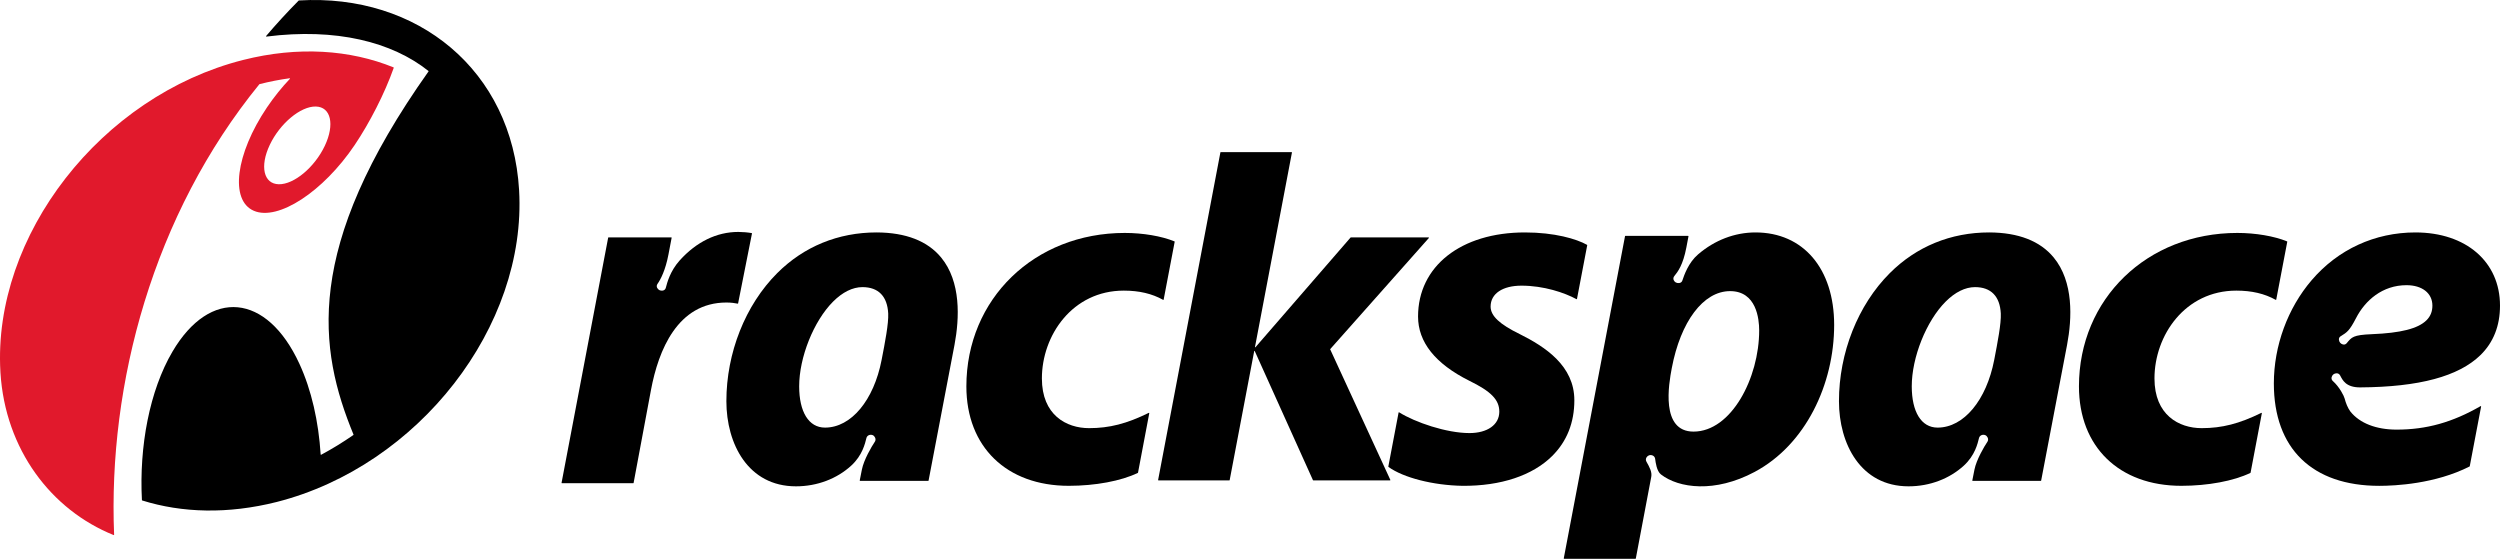
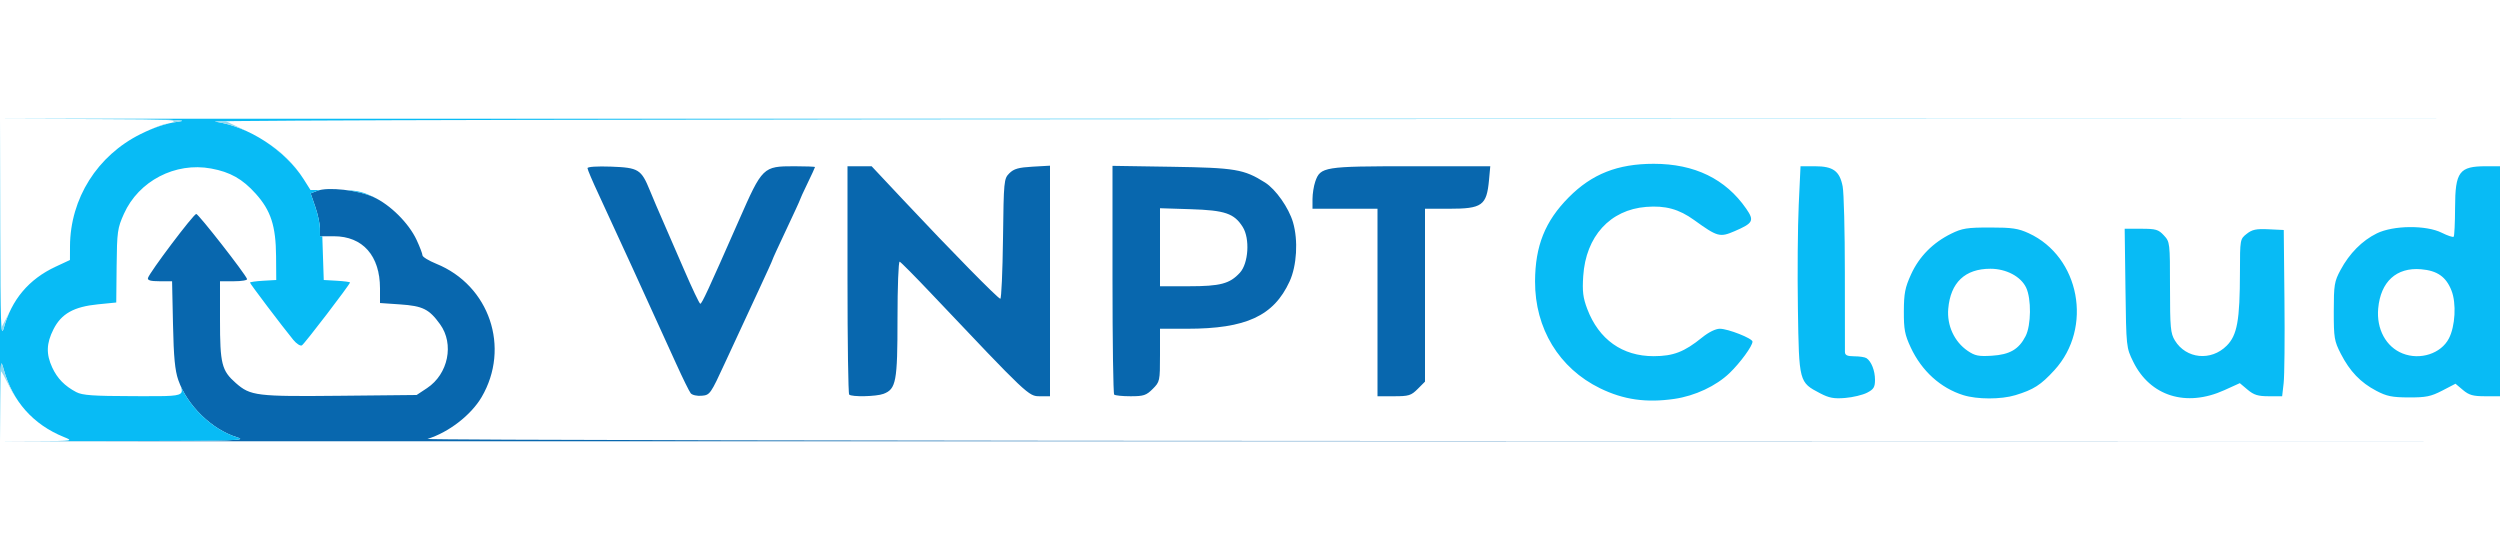
- <svg xmlns="http://www.w3.org/2000/svg" width="1000" height="223.507" viewBox="0 0 264.583 59.136" version="1.1" id="svg8">
-   <defs id="defs2">
-     <clipPath clipPathUnits="userSpaceOnUse" id="clipPath23">
-       <path d="M 0,0 H 595.276 V 841.89 H 0 Z" id="path21" />
-     </clipPath>
-   </defs>
-   <g id="layer1" transform="translate(44.92125,551.9967)">
-     <g id="g1630" transform="matrix(1.593113,0,0,-1.593113,-16.37106,-536.6627)">
-       <path d="M 0,0 C -0.676,-1.426 -0.407,-2.597 0.602,-2.615 1.61,-2.633 2.978,-1.492 3.654,-0.067 4.331,1.361 4.062,2.531 3.053,2.549 2.044,2.566 0.676,1.425 0,0 M 8.223,5.149 C 8.232,5.145 8.237,5.136 8.237,5.127 8.237,5.124 8.236,5.121 8.236,5.119 7.633,3.41 6.632,1.465 5.64,-0.01 3.552,-3.112 0.552,-5.068 -1.056,-4.379 c -1.608,0.689 -1.221,3.764 0.87,6.868 0.471,0.696 0.986,1.334 1.521,1.898 0.004,0.005 0.007,0.011 0.007,0.017 0,0.012 -0.011,0.024 -0.024,0.024 0,0 -0.003,0 -0.003,-0.002 -0.657,-0.09 -1.323,-0.22 -1.995,-0.39 -0.004,0 -0.009,-0.004 -0.012,-0.008 -7.058,-8.656 -10.061,-19.897 -9.648,-29.926 0,-0.013 -0.01,-0.023 -0.024,-0.023 -0.003,0 -0.006,0 -0.009,10e-4 -4.16,1.677 -7.2,5.696 -7.518,10.785 l -0.003,0.059 c -0.526,9.055 6.693,18.33 16.124,20.718 3.654,0.925 7.107,0.681 9.993,-0.493" style="fill:#e1192c;fill-opacity:1;fill-rule:nonzero;stroke:none" id="path1632" />
-     </g>
-     <g id="g1634" transform="matrix(1.593113,0,0,-1.593113,-7.521339,-505.9597)">
-       <path d="m 0,0 c -0.685,-0.476 -1.401,-0.916 -2.14,-1.312 -0.003,-0.002 -0.007,-0.003 -0.01,-0.003 -0.013,0 -0.024,0.01 -0.024,0.023 -0.138,2.174 -0.606,4.28 -1.416,6.032 -2.159,4.678 -5.933,5.038 -8.426,0.803 -1.525,-2.591 -2.22,-6.305 -2.032,-9.87 0,-0.01 0.007,-0.019 0.015,-0.021 2.646,-0.829 5.693,-0.92 8.945,-0.1 9.417,2.4 16.621,11.666 16.097,20.711 -0.461,7.946 -6.729,13.08 -14.63,12.604 -0.005,0 -0.01,-0.003 -0.014,-0.007 -0.769,-0.777 -1.488,-1.562 -2.163,-2.355 -0.003,-0.004 -0.005,-0.009 -0.005,-0.014 0,-0.013 0.01,-0.024 0.023,-0.024 0,0 0.002,0 0.004,0 4.629,0.586 8.34,-0.354 10.762,-2.284 0.005,-0.004 0.009,-0.011 0.009,-0.018 0,-0.005 -0.001,-0.01 -0.004,-0.013 C -3.352,12.389 -2.319,5.688 0.008,0.029 0.01,0.026 0.01,0.023 0.01,0.02 0.01,0.011 0.006,0.005 0,0" style="fill:#000000;fill-opacity:1;fill-rule:nonzero;stroke:none" id="path1636" />
-     </g>
-     <g id="g1638" transform="matrix(1.593113,0,0,-1.593113,116.4668,-527.3976)">
-       <path d="M 0,0 C 1.97,0 3.424,-0.429 4.127,-0.825 4.135,-0.83 4.14,-0.84 4.138,-0.85 L 3.458,-4.417 C 3.457,-4.425 3.452,-4.43 3.445,-4.434 3.438,-4.437 3.43,-4.437 3.424,-4.433 c -0.797,0.434 -2.174,0.897 -3.653,0.897 -1.242,0 -2.051,-0.521 -2.051,-1.391 0,-0.625 0.619,-1.184 1.929,-1.823 1.707,-0.852 3.634,-2.115 3.634,-4.398 0,-1.49 -0.497,-2.736 -1.476,-3.707 -1.302,-1.293 -3.414,-1.997 -5.954,-1.978 -1.954,0.033 -3.929,0.539 -4.918,1.255 -0.008,0.005 -0.011,0.015 -0.01,0.024 l 0.682,3.589 c 0.001,0.006 0.007,0.013 0.014,0.017 0.008,0.003 0.015,0.002 0.022,-0.002 1.058,-0.664 3.142,-1.379 4.671,-1.379 1.185,0 1.984,0.547 1.984,1.424 0,0.795 -0.561,1.351 -1.995,2.052 C -5.965,-8.719 -7.1,-7.281 -7.1,-5.587 -7.1,-2.253 -4.26,0 0,0" style="fill:#000000;fill-opacity:1;fill-rule:nonzero;stroke:none" id="path1640" />
-     </g>
-     <g id="g1642" transform="matrix(1.593113,0,0,-1.593113,74.11723,-527.3444)">
-       <path d="M 0,0 C 1.209,0 2.443,-0.21 3.3,-0.561 3.311,-0.565 3.317,-0.576 3.315,-0.588 L 2.583,-4.429 C 2.581,-4.436 2.577,-4.443 2.57,-4.446 2.562,-4.448 2.554,-4.449 2.547,-4.445 c -0.738,0.413 -1.594,0.613 -2.613,0.613 -3.409,0 -5.44,-2.972 -5.44,-5.835 0,-2.43 1.623,-3.301 3.136,-3.301 1.353,0 2.502,0.296 3.963,1.015 0.008,0.004 0.018,0.003 0.025,-0.002 0.008,-0.005 0.01,-0.015 0.009,-0.023 L 0.88,-15.925 c -0.002,-0.007 -0.007,-0.013 -0.014,-0.017 -1.108,-0.536 -2.822,-0.857 -4.585,-0.857 -4.137,0 -6.804,2.591 -6.804,6.605 C -10.523,-4.382 -6.001,0 0,0" style="fill:#000000;fill-opacity:1;fill-rule:nonzero;stroke:none" id="path1644" />
-     </g>
-     <g id="g1646" transform="matrix(1.593113,0,0,-1.593113,43.24399,-520.0746)">
-       <path d="m 0,0 c -1.286,-1.287 -2.252,-3.704 -2.251,-5.628 10e-4,-1.689 0.627,-2.741 1.716,-2.741 1.743,0 3.243,1.822 3.759,4.49 0.116,0.596 0.234,1.203 0.318,1.742 0.085,0.539 0.137,1.015 0.122,1.347 C 3.608,0.349 3.015,0.964 1.951,0.964 1.301,0.964 0.626,0.627 0,0 m 1.777,-11.899 c -0.005,0.007 -0.006,0.013 -0.005,0.02 l 0.143,0.721 c 0.127,0.648 0.653,1.544 0.852,1.837 l 0.031,0.054 c 0.069,0.155 -0.032,0.338 -0.157,0.394 -0.15,0.064 -0.338,0.014 -0.409,-0.143 L 2.213,-9.075 C 2.127,-9.42 1.95,-10.217 1.206,-10.896 c -0.942,-0.862 -2.249,-1.374 -3.671,-1.374 -3.182,0 -4.62,2.825 -4.622,5.652 -0.002,3.212 1.26,6.393 3.373,8.507 1.77,1.772 4.055,2.708 6.609,2.708 C 4.838,4.589 6.276,4.026 7.177,2.935 8.51,1.319 8.4,-1.106 8.068,-2.87 L 6.345,-11.888 C 6.343,-11.899 6.333,-11.907 6.321,-11.907 H 1.796 c -0.008,0 -0.015,0.003 -0.019,0.008" style="fill:#000000;fill-opacity:1;fill-rule:nonzero;stroke:none" id="path1648" />
-     </g>
-     <g id="g1650" transform="matrix(1.593113,0,0,-1.593113,134.3092,-506.319)">
-       <path d="m 0,0 c 2.515,0 4.362,3.571 4.362,6.722 0,0.762 -0.179,2.61 -1.933,2.61 C 0.645,9.332 -0.861,7.3 -1.444,4.218 -1.644,3.164 -2.203,0 0,0 m 4.118,13.231 c 3.17,0 5.225,-2.402 5.225,-6.146 0,-3.926 -1.886,-7.952 -5.284,-9.764 -2.636,-1.406 -5.034,-1.089 -6.224,-0.165 -0.284,0.221 -0.353,0.803 -0.384,1.033 l -0.015,0.06 c -0.052,0.163 -0.245,0.226 -0.394,0.174 -0.129,-0.046 -0.246,-0.203 -0.193,-0.364 l 0.024,-0.057 c 0.217,-0.385 0.38,-0.693 0.319,-1.012 l -1.025,-5.418 c -10e-4,-0.011 -0.011,-0.02 -0.023,-0.02 h -4.741 c -0.007,0 -0.013,0.003 -0.018,0.009 -0.005,0.006 -0.006,0.013 -0.005,0.019 l 4.07,21.404 c 0.002,0.011 0.012,0.019 0.023,0.019 l 4.169,-0.002 c 0.007,0 0.014,-0.004 0.019,-0.009 0.004,-0.006 0.006,-0.013 0.004,-0.019 l -0.14,-0.739 -0.001,-0.005 C -0.698,11.064 -1.045,10.616 -1.27,10.34 l -0.035,-0.051 c -0.083,-0.151 0.008,-0.314 0.126,-0.38 0.119,-0.066 0.333,-0.07 0.416,0.079 l 0.024,0.056 c 0.115,0.337 0.388,1.168 1.048,1.735 l 0.003,10e-4 c 1.095,0.938 2.425,1.451 3.806,1.451" style="fill:#000000;fill-opacity:1;fill-rule:nonzero;stroke:none" id="path1652" />
-     </g>
-     <g id="g1654" transform="matrix(1.593113,0,0,-1.593113,84.27317,-535.8953)">
-       <path d="M 0,0 H 4.708 C 4.715,0 4.721,-0.003 4.726,-0.008 4.73,-0.015 4.732,-0.022 4.73,-0.028 L 2.275,-12.946 c -10e-4,-0.009 10e-4,-0.017 0.009,-0.02 0.007,-0.004 0.016,-0.002 0.021,0.004 l 6.32,7.29 c 0.005,0.005 0.012,0.008 0.018,0.008 h 5.163 c 0.01,0 0.019,-0.005 0.023,-0.014 10e-4,-0.004 0.002,-0.007 0.002,-0.01 0,-0.005 -0.002,-0.012 -0.006,-0.016 l -6.558,-7.388 4,-8.681 c 0.003,-0.003 0.003,-0.006 0.003,-0.009 0,-0.005 -0.002,-0.01 -0.004,-0.013 -0.005,-0.007 -0.012,-0.011 -0.02,-0.011 H 6.149 c -0.009,0 -0.018,0.005 -0.022,0.013 l -3.87,8.583 c -0.003,0.007 -0.01,0.011 -0.017,0.01 -0.009,0 -0.014,-0.006 -0.016,-0.014 l -1.63,-8.573 c -0.002,-0.011 -0.012,-0.019 -0.023,-0.019 h -4.708 c -0.007,0 -0.014,0.003 -0.018,0.008 -0.005,0.006 -0.007,0.013 -0.005,0.02 L -0.023,-0.02 C -0.021,-0.008 -0.011,0 0,0" style="fill:#000000;fill-opacity:1;fill-rule:nonzero;stroke:none" id="path1656" />
-     </g>
-     <g id="g1658" transform="matrix(1.593113,0,0,-1.593113,33.22013,-527.4504)">
-       <path d="m 0,0 c 0.283,0 0.631,-0.03 0.887,-0.077 0.006,-0.001 0.011,-0.004 0.015,-0.01 0.003,-0.006 0.005,-0.011 0.003,-0.018 l -0.921,-4.641 c -0.001,-0.006 -0.005,-0.011 -0.01,-0.014 -0.006,-0.004 -0.012,-0.005 -0.019,-0.004 -0.167,0.035 -0.432,0.075 -0.745,0.075 -3.252,0 -4.52,-3.177 -5.013,-5.806 l -1.155,-6.179 c -0.002,-0.011 -0.011,-0.019 -0.023,-0.019 h -4.74 c -0.007,0 -0.014,0.004 -0.018,0.009 -0.005,0.005 -0.007,0.012 -0.005,0.019 l 3.096,16.283 c 0.002,0.011 0.012,0.019 0.024,0.019 h 4.169 c 0.007,0 0.014,-0.002 0.018,-0.008 0.003,-0.004 0.006,-0.01 0.006,-0.015 L -4.641,-1.488 -4.643,-1.5 c -0.198,-1.04 -0.518,-1.654 -0.724,-1.946 l -0.03,-0.053 c -0.073,-0.155 0.041,-0.315 0.165,-0.373 0.124,-0.057 0.323,-0.043 0.395,0.112 l 0.021,0.058 c 0.092,0.346 0.28,1.093 0.924,1.815 C -2.786,-0.664 -1.446,0 0,0" style="fill:#000000;fill-opacity:1;fill-rule:nonzero;stroke:none" id="path1660" />
-     </g>
-     <g id="g1662" transform="matrix(1.593113,0,0,-1.593113,212.5074,-519.6514)">
-       <path d="m 0,0 c 0,0.833 -0.69,1.358 -1.721,1.358 -1.595,0 -2.744,-1.005 -3.353,-2.189 -0.441,-0.852 -0.597,-0.937 -1.002,-1.193 l -0.052,-0.034 c -0.131,-0.11 -0.087,-0.303 0,-0.409 0.089,-0.103 0.267,-0.175 0.398,-0.066 l 0.043,0.045 c 0.33,0.393 0.407,0.539 1.661,0.591 1.922,0.077 3.072,0.368 3.633,0.924 C -0.128,-0.711 0,-0.391 0,0 m -6.608,-5.014 c 0.436,-0.394 0.729,-0.971 0.777,-1.154 0.08,-0.31 0.205,-0.621 0.376,-0.859 0.62,-0.784 1.717,-1.21 3.076,-1.21 1.987,0 3.708,0.482 5.581,1.561 0.008,0.005 0.018,0.005 0.025,-10e-4 0.008,-0.005 0.011,-0.014 0.01,-0.023 l -0.755,-3.968 c -0.001,-0.007 -0.005,-0.013 -0.011,-0.017 -2.281,-1.16 -4.956,-1.287 -6.002,-1.287 -4.455,0 -7.002,2.478 -7.002,6.804 0,2.495 0.916,4.994 2.512,6.858 1.751,2.046 4.199,3.172 6.893,3.172 3.37,0 5.619,-1.958 5.619,-4.862 0,-1.343 -0.438,-2.447 -1.298,-3.286 -1.45,-1.413 -4.067,-2.122 -7.998,-2.146 -0.942,0 -1.157,0.476 -1.324,0.792 l -0.034,0.051 c -0.105,0.136 -0.307,0.107 -0.414,0.022 -0.107,-0.084 -0.178,-0.268 -0.074,-0.402 z" style="fill:#000000;fill-opacity:1;fill-rule:nonzero;stroke:none" id="path1664" />
-     </g>
-     <g id="g1670" transform="matrix(1.593113,0,0,-1.593113,191.8653,-527.3444)">
-       <path d="M 0,0 C 1.209,0 2.443,-0.21 3.3,-0.561 3.311,-0.565 3.317,-0.576 3.315,-0.588 L 2.583,-4.429 C 2.581,-4.436 2.577,-4.443 2.57,-4.446 2.562,-4.448 2.554,-4.449 2.548,-4.445 c -0.739,0.413 -1.595,0.613 -2.614,0.613 -3.409,0 -5.44,-2.972 -5.44,-5.835 0,-2.43 1.623,-3.301 3.136,-3.301 1.353,0 2.502,0.296 3.963,1.015 0.009,0.004 0.018,0.003 0.025,-0.002 0.007,-0.005 0.011,-0.015 0.009,-0.023 l -0.748,-3.947 c -0.001,-0.007 -0.006,-0.013 -0.013,-0.017 -1.108,-0.536 -2.822,-0.857 -4.585,-0.857 -4.137,0 -6.804,2.591 -6.804,6.605 C -10.523,-4.382 -6.001,0 0,0" style="fill:#000000;fill-opacity:1;fill-rule:nonzero;stroke:none" id="path1672" />
-     </g>
-     <g id="g1674" transform="matrix(1.593113,0,0,-1.593113,160.9925,-520.0746)">
-       <path d="m 0,0 c -1.287,-1.287 -2.252,-3.704 -2.251,-5.628 10e-4,-1.689 0.627,-2.741 1.716,-2.741 1.742,0 3.243,1.822 3.76,4.49 0.115,0.596 0.232,1.203 0.317,1.742 0.085,0.539 0.137,1.015 0.122,1.347 C 3.608,0.349 3.015,0.964 1.952,0.964 1.3,0.964 0.626,0.627 0,0 m 1.776,-11.899 c -0.004,0.007 -0.005,0.013 -0.004,0.02 l 0.142,0.721 c 0.128,0.648 0.654,1.544 0.853,1.837 l 0.031,0.054 C 2.867,-9.112 2.766,-8.929 2.64,-8.873 2.49,-8.809 2.302,-8.859 2.232,-9.016 L 2.213,-9.075 C 2.127,-9.42 1.95,-10.217 1.207,-10.896 c -0.944,-0.862 -2.25,-1.374 -3.672,-1.374 -3.183,0 -4.62,2.825 -4.622,5.652 -0.002,3.212 1.259,6.393 3.373,8.507 1.77,1.772 4.055,2.708 6.609,2.708 C 4.839,4.589 6.275,4.026 7.176,2.935 8.509,1.319 8.401,-1.106 8.067,-2.87 L 6.345,-11.888 C 6.342,-11.899 6.333,-11.907 6.321,-11.907 H 1.795 c -0.007,0 -0.014,0.003 -0.019,0.008" style="fill:#000000;fill-opacity:1;fill-rule:nonzero;stroke:none" id="path1676" />
-     </g>
+ <svg xmlns="http://www.w3.org/2000/svg" width="1000" height="224" viewBox="0 0 1000 129">
+   <g>
+     <path d="M 1000.00 129.00 L 0.00 129.00 L 49.75 128.93 C94.42,128.87 99.03,128.71 94.86,127.43 C84.73,124.31 74.90,114.75 71.33,104.55 C69.98,100.69 69.48,95.43 69.20,82.25 L 68.83 65.00 L 63.84 65.00 C60.28,65.00 58.95,64.63 59.18,63.72 C59.71,61.59 77.42,38.10 78.50,38.08 C79.39,38.07 98.01,61.89 98.83,64.11 C99.02,64.60 96.65,65.00 93.58,65.00 L 88.00 65.00 L 88.00 80.53 C88.00,98.07 88.67,100.75 94.33,105.72 C100.19,110.86 102.58,111.15 136.08,110.81 L 166.65 110.50 L 170.81 107.75 C179.30,102.12 181.76,90.10 176.02,82.19 C171.63,76.12 169.14,74.89 160.03,74.26 L 152.00 73.71 L 152.00 67.82 C152.00,54.80 145.09,47.00 133.55,47.00 L 128.00 47.00 L 127.97 43.75 C127.95,41.96 127.11,38.10 126.10,35.18 L 124.26 29.85 L 126.88 28.83 C131.11,27.17 143.28,28.52 149.40,31.33 C156.10,34.39 163.51,41.76 166.63,48.45 C167.92,51.23 168.98,54.01 168.99,54.63 C169.00,55.26 171.48,56.77 174.51,58.01 C195.79,66.64 204.25,91.54 192.64,111.35 C188.43,118.53 179.42,125.49 171.00,128.06 C170.99,128.07 170.99,128.07 170.99,128.07 C170.99,128.49 356.43,128.87 584.25,128.91 L 1000.00 129.00 ZM 461.08 108.08 C458.51,110.65 457.44,111.00 452.24,111.00 C448.99,111.00 446.03,110.70 445.67,110.33 C445.30,109.97 445.00,89.23 445.00,64.25 L 445.00 18.84 L 468.75 19.21 C494.15,19.61 497.59,20.19 506.03,25.52 C510.31,28.22 515.51,35.63 517.21,41.44 C519.32,48.65 518.73,58.79 515.83,65.09 C509.47,78.90 498.42,84.00 474.82,84.00 L 464.00 84.00 L 464.00 94.58 C464.00,104.93 463.94,105.21 461.08,108.08 ZM 353.39 110.04 C350.52,111.13 340.67,111.34 339.67,110.33 C339.30,109.97 339.00,89.27 339.00,64.33 L 339.00 19.00 L 348.65 19.00 L 361.56 32.75 C380.39,52.82 399.24,72.00 400.13,72.00 C400.55,72.00 401.03,61.21 401.20,48.03 C401.49,24.71 401.56,23.99 403.74,21.81 C405.54,20.02 407.40,19.49 412.99,19.17 L 420.00 18.77 L 420.00 111.00 L 415.90 111.00 C411.44,111.00 411.21,110.79 372.58,70.00 C366.07,63.12 360.35,57.35 359.87,57.17 C359.39,56.98 359.00,67.24 359.00,79.97 C359.00,105.18 358.45,108.12 353.39,110.04 ZM 290.06 97.50 C284.23,110.16 283.98,110.51 280.70,110.80 C278.80,110.97 276.87,110.53 276.28,109.80 C275.70,109.09 273.09,103.78 270.47,98.00 C260.92,76.91 243.69,39.26 239.40,30.12 C236.98,24.95 235.00,20.30 235.00,19.77 C235.00,19.20 238.80,18.95 244.40,19.15 C255.43,19.56 256.49,20.21 259.97,28.73 C261.27,31.90 263.52,37.20 264.99,40.50 C266.45,43.80 270.31,52.69 273.57,60.25 C276.83,67.81 279.77,74.00 280.11,74.00 C280.76,74.00 283.16,68.82 295.58,40.60 C304.98,19.22 305.20,19.01 317.75,19.00 C322.29,19.00 326.00,19.15 326.00,19.32 C326.00,19.50 324.65,22.43 323.00,25.84 C321.35,29.24 320.00,32.19 320.00,32.39 C320.00,32.59 317.52,37.98 314.50,44.37 C311.48,50.76 309.00,56.16 309.00,56.37 C309.00,56.58 306.50,62.09 303.45,68.63 C297.08,82.27 297.88,80.56 290.06,97.50 ZM 567.08 108.08 C564.44,110.72 563.51,111.00 557.58,111.00 L 551.00 111.00 L 551.00 36.00 L 525.00 36.00 L 525.00 32.15 C525.00,30.03 525.50,26.87 526.11,25.12 C528.17,19.22 529.53,19.00 564.51,19.00 L 596.11 19.00 L 595.61 24.47 C594.66,34.73 592.89,36.00 579.57,36.00 L 570.00 36.00 L 570.00 105.15 ZM 464.00 35.79 L 464.00 67.00 L 475.53 67.00 C488.13,67.00 491.89,66.01 495.95,61.60 C499.40,57.86 500.02,47.95 497.10,43.30 C493.69,37.87 490.01,36.61 476.25,36.18 Z" fill="rgb(8,103,174)" />
+     <path d="M 0.00 0.00 L 1000.00 0.00 L 539.75 0.12 C264.44,0.20 85.94,0.59 85.94,1.13 C85.94,1.14 85.96,1.14 86.00,1.15 C99.40,3.01 114.11,12.56 121.45,24.16 L 124.19 28.50 L 127.96 28.50 C127.56,28.60 127.20,28.70 126.88,28.83 L 124.26 29.85 L 126.10 35.18 C127.11,38.10 127.95,41.96 127.97,43.75 L 128.00 47.00 L 128.92 47.00 L 129.21 55.75 L 129.50 64.50 L 134.75 64.80 C137.64,64.97 140.00,65.28 140.00,65.50 C140.00,66.25 121.86,89.97 120.77,90.64 C120.16,91.02 118.60,90.01 117.29,88.41 C112.78,82.89 100.00,65.99 100.00,65.55 C100.00,65.30 102.36,64.97 105.25,64.80 L 110.50 64.50 L 110.43 55.00 C110.34,42.86 108.33,36.70 102.29,29.98 C96.99,24.08 92.10,21.32 84.46,19.91 C70.12,17.26 55.47,24.87 49.57,38.03 C46.99,43.77 46.80,45.16 46.65,58.84 L 46.50 73.50 L 39.17 74.23 C29.51,75.19 24.55,77.98 21.39,84.21 C18.54,89.85 18.40,94.10 20.89,99.50 C22.91,103.87 25.86,106.89 30.50,109.34 C32.93,110.62 37.23,110.93 53.25,110.96 C54.28,110.96 55.25,110.96 56.18,110.97 C67.82,111.00 71.84,111.01 72.59,109.45 C72.87,108.87 72.70,108.07 72.30,106.97 C76.47,116.23 85.54,124.56 94.86,127.43 C99.03,128.71 94.42,128.87 49.75,128.93 L 0.00 129.00 ZM 994.43 19.00 L 1000.00 19.00 L 1000.00 111.00 L 994.08 111.00 C989.21,111.00 987.62,110.55 985.18,108.50 L 982.20 105.99 L 976.89 108.75 C972.36,111.09 970.39,111.50 963.54,111.47 C956.83,111.45 954.68,111.01 950.50,108.81 C944.20,105.50 939.92,101.02 936.32,94.00 C933.71,88.90 933.50,87.66 933.51,77.00 C933.52,66.44 933.74,65.09 936.21,60.50 C939.76,53.88 944.84,48.75 950.71,45.86 C957.31,42.61 970.47,42.48 976.72,45.61 C979.04,46.77 981.18,47.48 981.47,47.19 C981.76,46.90 982.01,41.68 982.03,35.58 C982.07,21.16 983.69,19.00 994.43,19.00 ZM 806.15 110.57 C800.42,112.31 790.89,112.30 785.32,110.56 C776.21,107.71 768.69,100.89 764.30,91.50 C761.91,86.37 761.51,84.26 761.54,77.00 C761.57,69.84 762.02,67.52 764.42,62.25 C767.67,55.12 773.14,49.58 780.50,45.96 C784.85,43.82 786.87,43.50 796.00,43.50 C804.84,43.50 807.29,43.86 811.50,45.80 C831.95,55.21 837.27,83.60 821.77,100.56 C816.34,106.50 813.45,108.35 806.15,110.57 ZM 669.74 112.06 C658.46,113.69 649.39,112.39 640.02,107.81 C623.63,99.80 613.96,83.90 614.02,65.04 C614.07,50.85 618.03,40.97 627.49,31.44 C636.78,22.08 647.05,18.02 661.50,18.02 C677.81,18.02 690.22,24.05 698.48,35.97 C701.81,40.78 701.30,41.76 693.79,44.99 C687.93,47.51 686.99,47.25 677.66,40.52 C671.58,36.13 666.16,34.65 658.47,35.26 C644.02,36.40 634.33,47.04 633.29,62.92 C632.89,69.05 633.19,71.56 634.90,76.08 C639.54,88.31 648.94,94.99 661.50,94.97 C669.35,94.95 673.71,93.27 680.83,87.51 C683.46,85.37 686.25,84.00 687.94,84.00 C691.21,84.00 701.00,87.86 701.00,89.15 C701.00,90.90 696.13,97.57 691.85,101.70 C686.48,106.88 677.97,110.87 669.74,112.06 ZM 889.71 108.58 C874.48,115.48 860.07,110.98 853.31,97.23 C850.50,91.51 850.50,91.48 850.18,67.75 L 849.87 44.00 L 856.48 44.00 C862.35,44.00 863.37,44.30 865.55,46.65 C867.96,49.25 868.00,49.57 868.00,67.40 C868.01,83.59 868.21,85.84 869.96,88.70 C874.44,96.05 884.41,97.06 890.67,90.79 C894.89,86.57 895.95,80.70 895.98,61.32 C896.00,48.22 896.02,48.13 898.69,46.03 C900.88,44.30 902.50,43.97 907.44,44.21 L 913.50 44.50 L 913.78 72.50 C913.94,87.90 913.79,102.86 913.46,105.75 L 912.86 111.00 L 907.50 111.00 C903.19,111.00 901.55,110.49 899.04,108.38 L 895.93 105.76 ZM 0.00 0.00 L 0.09 44.25 C0.17,81.89 0.37,87.81 1.45,83.89 C4.63,72.36 11.50,64.19 22.24,59.18 L 27.98 56.50 L 28.00 51.00 C28.09,31.90 38.93,14.70 56.28,6.11 C62.01,3.28 66.62,1.77 71.50,1.15 C76.52,0.51 67.40,0.22 39.25,0.13 ZM 746.84 109.58 C745.10,110.48 741.16,111.43 738.09,111.68 C733.58,112.06 731.64,111.69 728.06,109.82 C719.60,105.40 719.61,105.45 719.16,75.93 C718.94,61.62 719.09,42.96 719.49,34.46 L 720.21 19.00 L 725.99 19.00 C733.24,19.00 735.86,20.90 737.06,27.04 C737.55,29.49 737.94,45.00 737.94,61.50 C737.94,78.00 737.96,92.29 737.97,93.25 C737.99,94.60 738.86,95.00 741.75,95.02 C743.81,95.02 746.00,95.36 746.60,95.77 C748.54,97.06 750.00,100.77 750.00,104.41 C750.00,107.37 749.48,108.22 746.84,109.58 ZM 787.07 92.84 C789.97,94.82 791.46,95.12 796.74,94.79 C803.90,94.35 807.55,92.23 810.25,86.93 C812.47,82.58 812.58,72.03 810.46,67.56 C808.34,63.09 802.49,60.00 796.15,60.00 C786.00,60.00 780.20,65.51 779.30,76.00 C778.72,82.69 781.73,89.19 787.07,92.84 ZM 961.02 93.88 C968.02,96.68 976.42,93.96 979.56,87.88 C982.10,82.98 982.60,73.84 980.61,68.76 C978.45,63.22 974.92,60.74 968.41,60.20 C958.56,59.38 952.25,65.16 951.28,75.88 C950.53,84.11 954.39,91.24 961.02,93.88 ZM 0.09 112.25 L 0.00 129.00 L 14.75 128.95 C29.35,128.90 29.46,128.88 25.50,127.28 C13.30,122.34 4.99,113.00 1.50,100.30 C0.26,95.80 0.17,96.54 0.09,112.25 ZM 139.04 28.61 C143.39,28.82 145.49,29.45 149.16,31.16 C150.51,31.79 151.87,32.57 153.22,33.47 C151.94,32.63 150.66,31.90 149.40,31.33 C146.71,30.10 142.87,29.15 139.04,28.61 ZM 145.80 51.22 C149.80,54.78 152.00,60.47 152.00,67.82 C152.00,60.54 149.76,54.81 145.80,51.22 ZM 68.96 70.99 L 68.81 65.00 L 68.83 65.00 ZM 71.27 104.37 C71.03,103.74 70.82,102.98 70.63,102.06 C70.82,102.90 71.03,103.66 71.27,104.37 Z" fill="rgb(8,187,245)" />
+     <path d="M 0.16 103.53 C0.28,96.48 0.55,96.86 1.50,100.30 C2.75,104.84 4.61,108.96 7.06,112.59 C5.73,110.73 4.56,108.75 3.54,106.67 C2.01,103.55 0.59,101.00 0.38,101.00 C0.30,101.00 0.23,101.94 0.16,103.53 ZM 90.38 0.99 L 98.50 4.88 C98.60,4.93 98.69,4.98 98.79,5.02 C94.58,3.09 90.22,1.74 86.00,1.15 C85.96,1.14 85.94,1.14 85.94,1.13 C85.94,1.08 87.44,1.03 90.38,0.99 ZM 1.45 83.89 C1.07,85.27 0.80,85.43 0.60,83.45 L 3.83 77.32 C2.88,79.38 2.09,81.57 1.45,83.89 ZM 63.15 0.32 C72.25,0.48 74.64,0.75 71.50,1.15 C70.54,1.27 69.60,1.43 68.65,1.62 C69.05,1.45 69.36,1.23 69.50,1.00 C69.68,0.71 67.54,0.48 63.15,0.32 ZM 105.50 8.69 C112.42,12.96 117.49,17.91 121.45,24.16 C117.68,18.21 111.98,12.79 105.50,8.69 ZM 67.01 1.99 C63.66,2.83 60.24,4.15 56.28,6.11 C55.55,6.47 54.83,6.85 54.12,7.24 C54.84,6.84 55.57,6.46 56.32,6.09 C60.86,3.84 65.54,2.00 66.73,2.00 C66.82,2.00 66.92,2.00 67.01,1.99 ZM 14.17 64.10 C16.53,62.20 19.16,60.60 22.17,59.20 L 27.98 56.50 L 22.24 59.18 C19.25,60.57 16.56,62.21 14.17,64.10 ZM 38.16 21.02 C31.71,29.51 28.06,39.94 28.00,51.00 C28.06,39.93 31.71,29.51 38.16,21.02 Z" fill="rgb(145,217,240)" />
+     <path d="M 0.00 115.00 C0.00,107.30 0.17,101.00 0.38,101.00 C0.59,101.00 2.01,103.55 3.54,106.67 C8.13,116.05 16.00,123.43 25.50,127.28 C29.46,128.88 29.35,128.90 14.75,128.95 L 0.00 129.00 L 0.00 115.00 ZM 171.00 128.06 C179.42,125.49 188.43,118.53 192.64,111.35 C204.25,91.54 195.79,66.64 174.51,58.01 C171.48,56.77 169.00,55.26 168.99,54.63 C168.98,54.01 167.92,51.23 166.63,48.45 C163.49,41.71 156.11,34.41 149.16,31.16 C144.28,28.88 142.18,28.52 133.85,28.51 L 124.19 28.50 L 121.45 24.16 C116.27,15.97 109.16,10.00 98.50,4.88 L 88.50 0.08 L 544.25 0.04 L 1000.00 0.00 L 1000.00 9.50 L 1000.00 19.00 L 994.43 19.00 C983.69,19.00 982.07,21.16 982.03,35.58 C982.01,41.68 981.76,46.90 981.47,47.19 C981.18,47.48 979.04,46.77 976.72,45.61 C970.47,42.48 957.31,42.61 950.71,45.86 C944.84,48.75 939.76,53.88 936.21,60.50 C933.74,65.09 933.52,66.44 933.51,77.00 C933.50,87.66 933.71,88.90 936.32,94.00 C939.92,101.02 944.20,105.50 950.50,108.81 C954.68,111.01 956.83,111.45 963.54,111.47 C970.39,111.50 972.36,111.09 976.89,108.75 L 982.20 105.99 L 985.18 108.50 C987.62,110.55 989.21,111.00 994.08,111.00 L 1000.00 111.00 L 1000.00 120.00 L 1000.00 129.00 L 584.25 128.91 C355.59,128.87 169.62,128.48 171.00,128.06 ZM 669.74 112.06 C677.97,110.87 686.48,106.88 691.85,101.70 C696.13,97.57 701.00,90.90 701.00,89.15 C701.00,87.86 691.21,84.00 687.94,84.00 C686.25,84.00 683.46,85.37 680.83,87.51 C673.71,93.27 669.35,94.95 661.50,94.97 C648.94,94.99 639.54,88.31 634.90,76.08 C633.19,71.56 632.89,69.05 633.29,62.92 C634.33,47.04 644.02,36.40 658.47,35.26 C666.16,34.65 671.58,36.13 677.66,40.52 C686.99,47.25 687.93,47.51 693.79,44.99 C701.30,41.76 701.81,40.78 698.48,35.97 C690.22,24.05 677.81,18.02 661.50,18.02 C647.05,18.02 636.78,22.08 627.49,31.44 C618.03,40.97 614.07,50.85 614.02,65.04 C613.96,83.90 623.63,99.80 640.02,107.81 C649.39,112.39 658.46,113.69 669.74,112.06 ZM 746.84 109.58 C749.48,108.22 750.00,107.37 750.00,104.41 C750.00,100.77 748.54,97.06 746.60,95.77 C746.00,95.36 743.81,95.02 741.75,95.02 C738.86,95.00 737.99,94.60 737.97,93.25 C737.96,92.29 737.94,78.00 737.94,61.50 C737.94,45.00 737.55,29.49 737.06,27.04 C735.86,20.90 733.24,19.00 725.99,19.00 L 720.21 19.00 L 719.49 34.46 C719.09,42.96 718.94,61.62 719.16,75.93 C719.61,105.45 719.60,105.40 728.06,109.82 C731.64,111.69 733.58,112.06 738.09,111.68 C741.16,111.43 745.10,110.48 746.84,109.58 ZM 806.15 110.57 C813.45,108.35 816.34,106.50 821.77,100.56 C837.27,83.60 831.95,55.21 811.50,45.80 C807.29,43.86 804.84,43.50 796.00,43.50 C786.87,43.50 784.85,43.82 780.50,45.96 C773.14,49.58 767.67,55.12 764.42,62.25 C762.02,67.52 761.57,69.84 761.54,77.00 C761.51,84.26 761.91,86.37 764.30,91.50 C768.69,100.89 776.21,107.71 785.32,110.56 C790.89,112.30 800.42,112.31 806.15,110.57 ZM 889.71 108.58 L 895.93 105.76 L 899.04 108.38 C901.55,110.49 903.19,111.00 907.50,111.00 L 912.86 111.00 L 913.46 105.75 C913.79,102.86 913.94,87.90 913.78,72.50 L 913.50 44.50 L 907.44 44.21 C902.50,43.97 900.88,44.30 898.69,46.03 C896.02,48.13 896.00,48.22 895.98,61.32 C895.95,80.70 894.89,86.57 890.67,90.79 C884.41,97.06 874.44,96.05 869.96,88.70 C868.21,85.84 868.01,83.59 868.00,67.40 C868.00,49.57 867.96,49.25 865.55,46.65 C863.37,44.30 862.35,44.00 856.48,44.00 L 849.87 44.00 L 850.18 67.75 C850.50,91.48 850.50,91.51 853.31,97.23 C860.07,110.98 874.48,115.48 889.71,108.58 ZM 290.06 97.50 C297.88,80.56 297.08,82.27 303.45,68.63 C306.50,62.09 309.00,56.58 309.00,56.37 C309.00,56.16 311.48,50.76 314.50,44.37 C317.52,37.98 320.00,32.59 320.00,32.39 C320.00,32.19 321.35,29.24 323.00,25.84 C324.65,22.43 326.00,19.50 326.00,19.32 C326.00,19.15 322.29,19.00 317.75,19.00 C305.20,19.01 304.98,19.22 295.58,40.60 C283.16,68.82 280.76,74.00 280.11,74.00 C279.77,74.00 276.83,67.81 273.57,60.25 C270.31,52.69 266.45,43.80 264.99,40.50 C263.52,37.20 261.27,31.90 259.97,28.73 C256.49,20.21 255.43,19.56 244.40,19.15 C238.80,18.95 235.00,19.20 235.00,19.77 C235.00,20.30 236.98,24.95 239.40,30.12 C243.69,39.26 260.92,76.91 270.47,98.00 C273.09,103.78 275.70,109.09 276.28,109.80 C276.87,110.53 278.80,110.97 280.70,110.80 C283.98,110.51 284.23,110.16 290.06,97.50 ZM 353.39 110.04 C358.45,108.12 359.00,105.18 359.00,79.97 C359.00,67.24 359.39,56.98 359.87,57.17 C360.35,57.35 366.07,63.12 372.58,70.00 C411.21,110.79 411.44,111.00 415.90,111.00 L 420.00 111.00 L 420.00 64.89 L 420.00 18.77 L 412.99 19.17 C407.40,19.49 405.54,20.02 403.74,21.81 C401.56,23.99 401.49,24.71 401.20,48.03 C401.03,61.21 400.55,72.00 400.13,72.00 C399.24,72.00 380.39,52.82 361.56,32.75 L 348.65 19.00 L 343.83 19.00 L 339.00 19.00 L 339.00 64.33 C339.00,89.27 339.30,109.97 339.67,110.33 C340.67,111.34 350.52,111.13 353.39,110.04 ZM 461.08 108.08 C463.94,105.21 464.00,104.93 464.00,94.58 L 464.00 84.00 L 474.82 84.00 C498.42,84.00 509.47,78.90 515.83,65.09 C518.73,58.79 519.32,48.65 517.21,41.44 C515.51,35.63 510.31,28.22 506.03,25.52 C497.59,20.19 494.15,19.61 468.75,19.21 L 445.00 18.84 L 445.00 64.25 C445.00,89.23 445.30,109.97 445.67,110.33 C446.03,110.70 448.99,111.00 452.24,111.00 C457.44,111.00 458.51,110.65 461.08,108.08 ZM 567.08 108.08 L 570.00 105.15 L 570.00 70.58 L 570.00 36.00 L 579.57 36.00 C592.89,36.00 594.66,34.73 595.61,24.47 L 596.11 19.00 L 564.51 19.00 C529.53,19.00 528.17,19.22 526.11,25.12 C525.50,26.87 525.00,30.03 525.00,32.15 L 525.00 36.00 L 538.00 36.00 L 551.00 36.00 L 551.00 73.50 L 551.00 111.00 L 557.58 111.00 C563.51,111.00 564.44,110.72 567.08,108.08 ZM 30.50 109.34 C25.86,106.89 22.91,103.87 20.89,99.50 C18.40,94.10 18.54,89.85 21.39,84.21 C24.55,77.98 29.51,75.19 39.17,74.23 L 46.50 73.50 L 46.65 58.84 C46.80,45.16 46.99,43.77 49.57,38.03 C55.47,24.87 70.12,17.26 84.46,19.91 C92.10,21.32 96.99,24.08 102.29,29.98 C108.33,36.70 110.34,42.86 110.43,55.00 L 110.50 64.50 L 105.25 64.80 C102.36,64.97 100.00,65.30 100.00,65.55 C100.00,65.99 112.78,82.89 117.29,88.41 C118.60,90.01 120.16,91.02 120.77,90.64 C121.86,89.97 140.00,66.25 140.00,65.50 C140.00,65.28 137.64,64.97 134.75,64.80 L 129.50 64.50 L 129.21 55.75 L 128.92 47.00 L 134.01 47.00 C145.08,47.00 152.00,55.01 152.00,67.82 L 152.00 73.71 L 160.03 74.26 C169.14,74.89 171.63,76.12 176.02,82.19 C181.76,90.10 179.30,102.12 170.81,107.75 L 166.65 110.50 L 136.08 110.81 C102.58,111.15 100.19,110.86 94.33,105.72 C88.67,100.75 88.00,98.07 88.00,80.53 L 88.00 65.00 L 93.58 65.00 C96.65,65.00 99.02,64.60 98.83,64.11 C98.01,61.89 79.39,38.07 78.50,38.08 C77.42,38.10 59.71,61.59 59.18,63.72 C58.95,64.63 60.28,65.00 63.83,65.00 L 68.81 65.00 L 69.27 82.75 C69.61,95.74 70.16,101.57 71.32,104.50 C74.04,111.34 74.98,111.00 53.25,110.96 C37.23,110.93 32.93,110.62 30.50,109.34 ZM 961.02 93.88 C954.39,91.24 950.53,84.11 951.28,75.88 C952.25,65.16 958.56,59.38 968.41,60.20 C974.92,60.74 978.45,63.22 980.61,68.76 C982.60,73.84 982.10,82.98 979.56,87.88 C976.42,93.96 968.02,96.68 961.02,93.88 ZM 0.03 42.25 L 0.00 0.00 L 35.06 -0.00 C58.18,-0.00 69.91,0.34 69.50,1.00 C69.16,1.55 67.91,2.00 66.73,2.00 C65.54,2.00 60.86,3.84 56.32,6.09 C38.92,14.71 28.09,31.89 28.00,51.00 L 27.98 56.50 L 22.17 59.20 C13.98,63.01 8.56,68.32 4.00,77.00 L 0.05 84.50 L 0.03 42.25 ZM 787.07 92.84 C781.73,89.19 778.72,82.69 779.30,76.00 C780.20,65.51 786.00,60.00 796.15,60.00 C802.49,60.00 808.34,63.09 810.46,67.56 C812.58,72.03 812.47,82.58 810.25,86.93 C807.55,92.23 803.90,94.35 796.74,94.79 C791.46,95.12 789.97,94.82 787.07,92.84 ZM 464.00 51.40 L 464.00 35.79 L 476.25 36.18 C490.01,36.61 493.69,37.87 497.10,43.30 C500.02,47.95 499.40,57.86 495.95,61.60 C491.89,66.01 488.13,67.00 475.53,67.00 L 464.00 67.00 L 464.00 51.40 Z" fill="transparent" />
  </g>
</svg>
